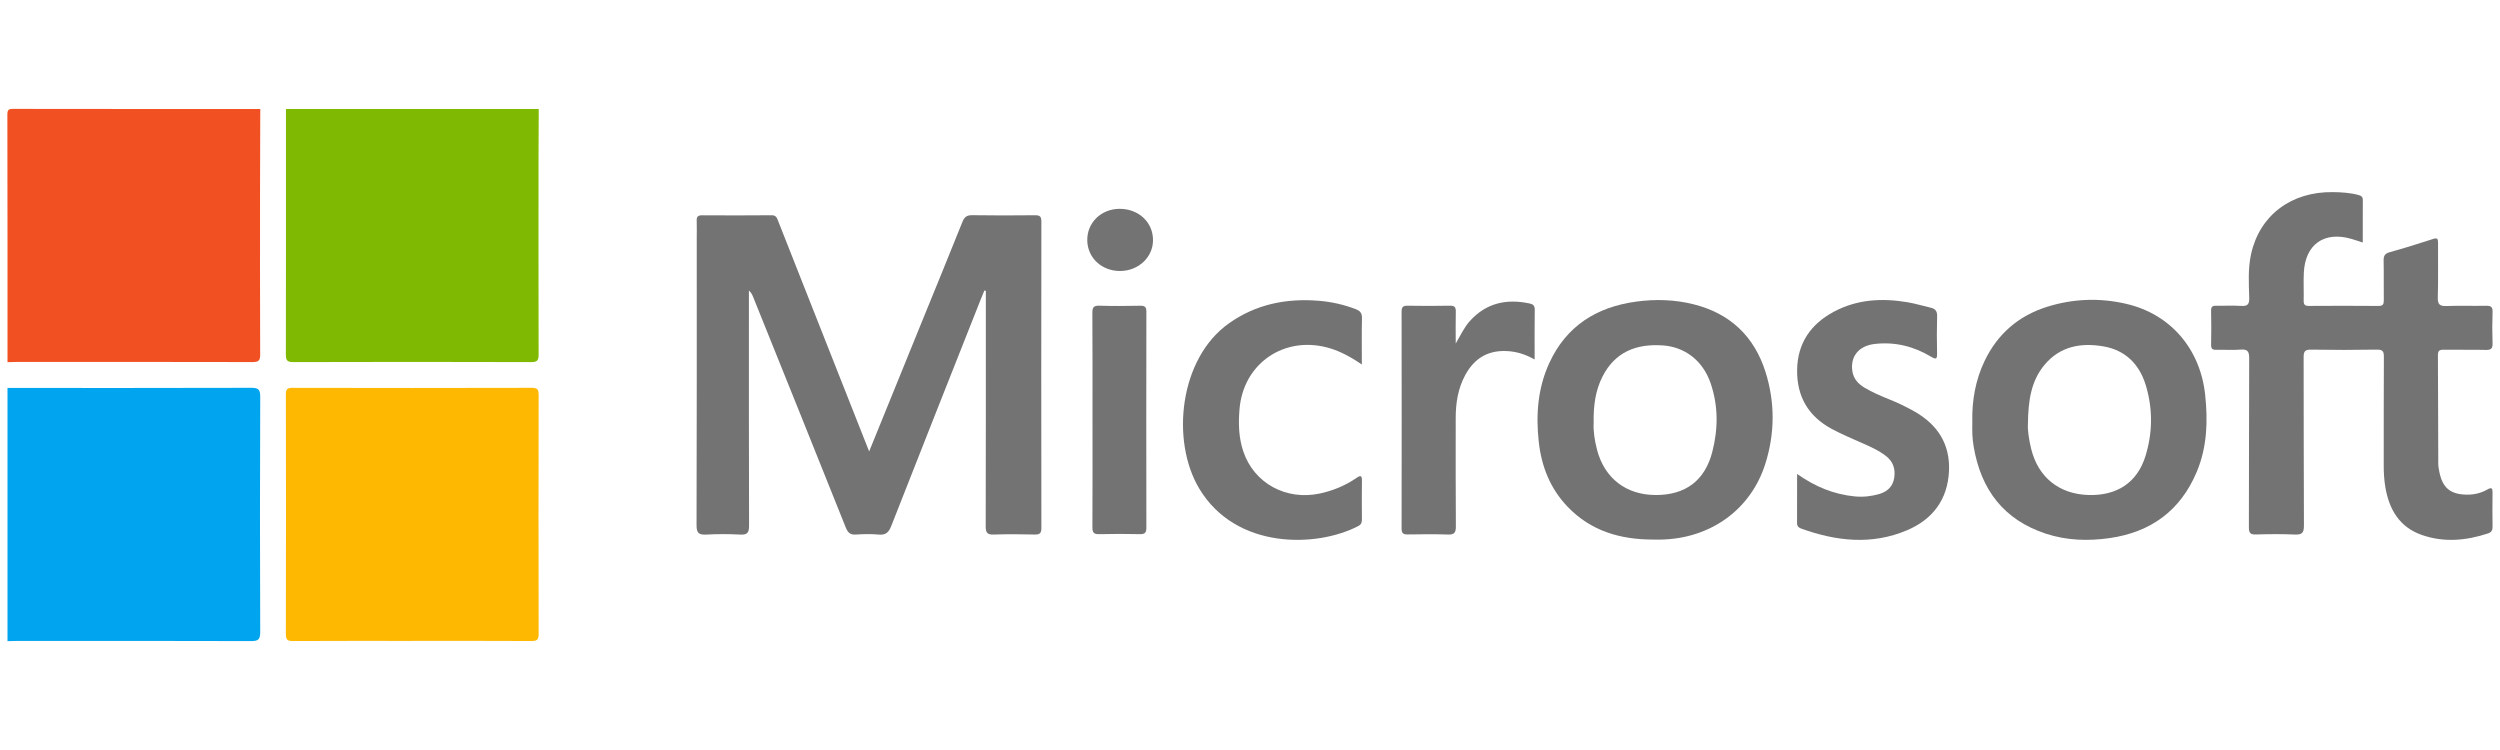
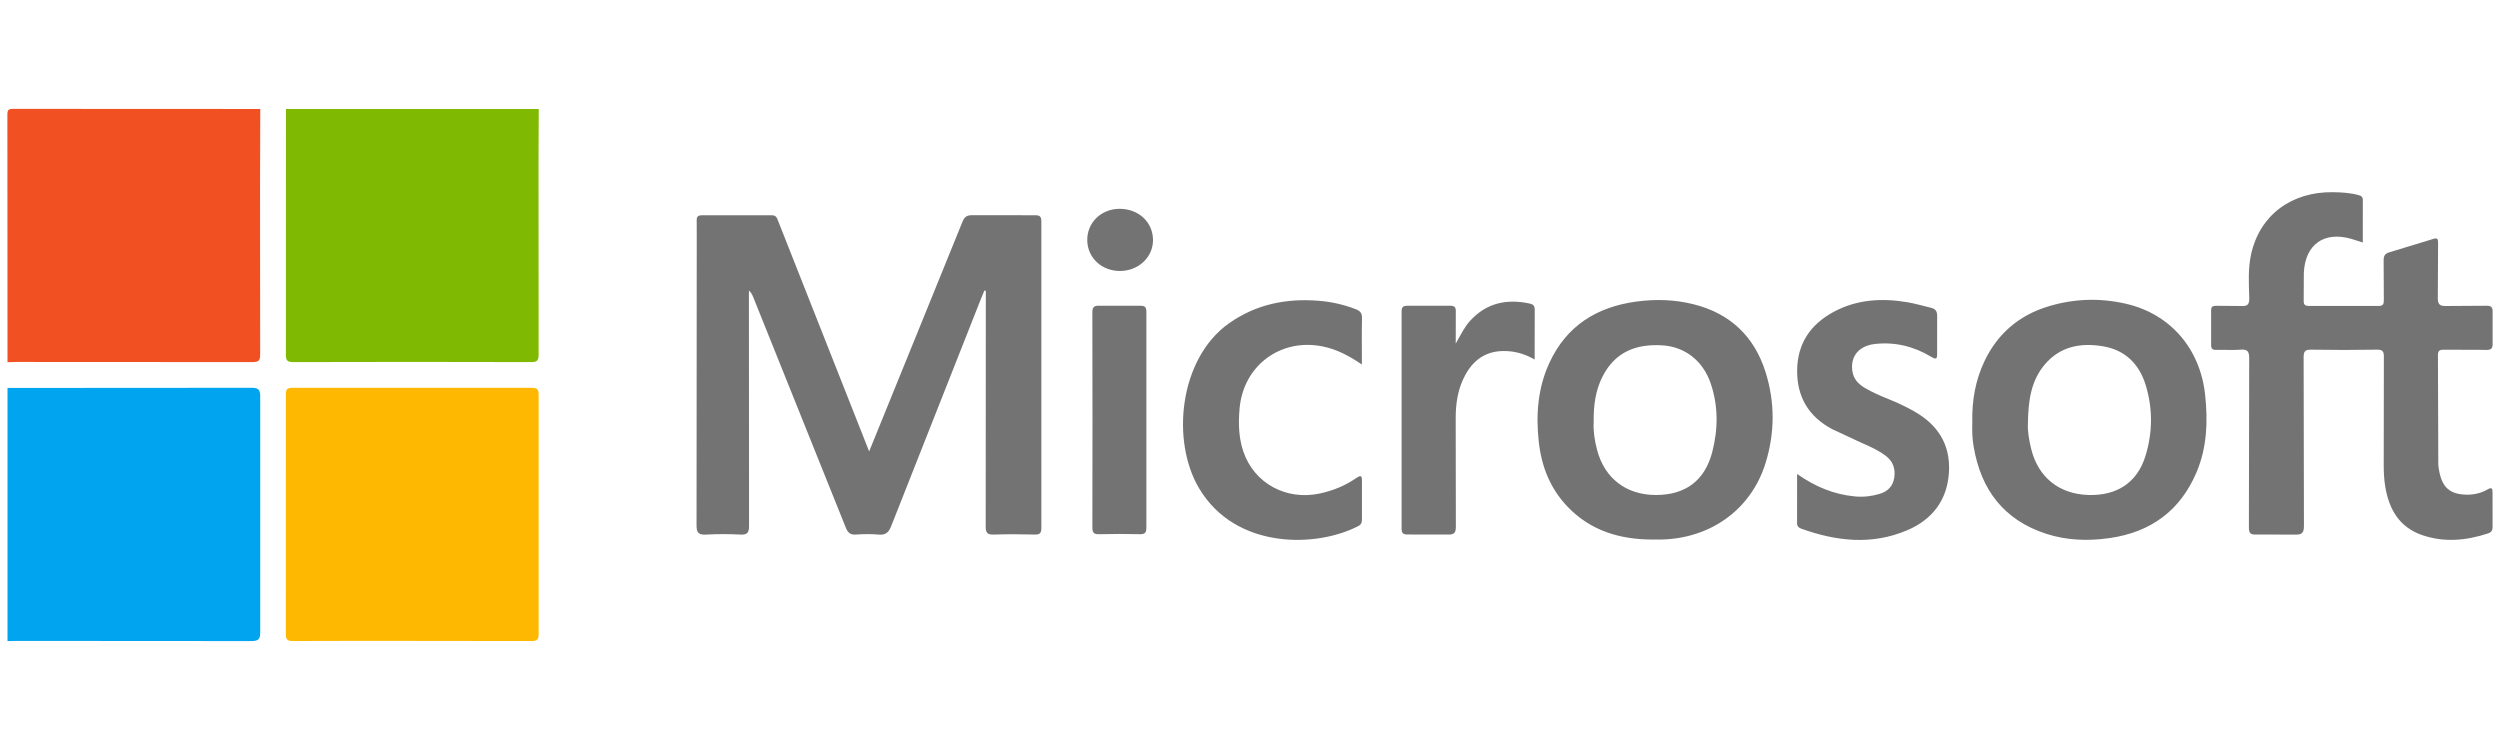
- <svg xmlns="http://www.w3.org/2000/svg" width="300" height="90" viewBox="0 0 300 90" version="1.1" id="svg7146">
-   <defs id="defs7120" />
-   <g id="g7144" stroke="none" stroke-width="1" fill="none" fill-rule="evenodd" transform="matrix(3.008075,0,0,3.008075,-0.3445252,12.49791)">
-     <g id="g7142" transform="translate(-743,-1277)">
-       <g id="g7140" transform="translate(225,771)">
-         <g id="microsoft-color" transform="translate(518,506)">
-           <g id="Page-1">
-             <g id="About---Desktop">
-               <g id="Imported-Layers-+-Imported-Layers-+-Imported-Layers">
-                 <g id="Imported-Layers" transform="translate(0.378576,0.13986)">
-                   <path d="m 10.119,0.053 c -0.003,1.058 -0.008,2.116 -0.009,3.174 -0.001,2.207 -0.004,4.414 0.005,6.621 9.77e-4,0.239 -0.062,0.302 -0.301,0.301 -3.139,-0.008 -6.278,-0.005 -9.417,-0.005 -0.121,0 -0.241,0.006 -0.362,0.009 0,-3.291 0.002,-6.582 -0.005,-9.874 C 0.03,0.091 0.073,0.048 0.261,0.049 3.547,0.055 6.833,0.053 10.119,0.053" id="Fill-1" fill="#f15023" />
-                   <path d="m 21.228,0.053 c -0.003,0.665 -0.009,1.329 -0.009,1.994 -0.001,2.598 -0.003,5.197 0.004,7.795 5.58e-4,0.226 -0.041,0.309 -0.293,0.308 -3.167,-0.009 -6.334,-0.01 -9.501,1.4e-4 -0.253,6.99e-4 -0.289,-0.086 -0.289,-0.308 0.006,-3.263 0.004,-6.526 0.004,-9.789 h 10.083" id="Fill-2" fill="#7fb901" />
-                   <path d="m 0.035,11.182 c 3.237,0 6.475,0.004 9.712,-0.006 0.276,-8.39e-4 0.371,0.045 0.37,0.352 -0.013,3.132 -0.013,6.264 -4.19e-4,9.396 0.001,0.302 -0.089,0.357 -0.37,0.356 -3.117,-0.01 -6.233,-0.007 -9.35,-0.006 -0.12,0 -0.241,0.006 -0.361,0.009 V 11.182" id="Fill-3" fill="#01a4ee" />
-                   <path d="m 16.199,21.273 c -1.59,0 -3.18,-0.004 -4.77,0.005 -0.217,0.001 -0.29,-0.042 -0.29,-0.278 0.008,-3.185 0.008,-6.37 8.37e-4,-9.556 -5.58e-4,-0.212 0.054,-0.267 0.266,-0.267 3.18,0.007 6.36,0.008 9.54,-6.99e-4 0.235,-6.99e-4 0.278,0.072 0.278,0.29 -0.007,3.175 -0.007,6.35 2.79e-4,9.525 5.58e-4,0.226 -0.059,0.288 -0.285,0.286 -1.58,-0.01 -3.16,-0.005 -4.74,-0.005" id="Fill-4" fill="#feb801" />
-                   <path d="m 34.409,13.713 c 0.721,-1.773 1.413,-3.478 2.107,-5.182 0.538,-1.323 1.082,-2.643 1.612,-3.969 0.079,-0.197 0.172,-0.275 0.392,-0.272 0.835,0.014 1.67,0.011 2.505,0.002 0.197,-0.002 0.254,0.053 0.254,0.253 -0.006,4.072 -0.006,8.143 2.79e-4,12.215 2.79e-4,0.213 -0.059,0.275 -0.27,0.269 -0.543,-0.014 -1.087,-0.017 -1.63,9.78e-4 -0.251,0.008 -0.322,-0.068 -0.321,-0.32 0.008,-3.024 0.005,-6.047 0.005,-9.071 V 7.31 c -0.019,-0.006 -0.038,-0.011 -0.057,-0.017 -0.05,0.122 -0.102,0.243 -0.15,0.365 -1.192,3.011 -2.386,6.021 -3.568,9.036 -0.1,0.256 -0.224,0.363 -0.503,0.337 -0.299,-0.028 -0.604,-0.022 -0.905,-0.001 -0.235,0.017 -0.325,-0.083 -0.409,-0.292 C 32.248,13.675 31.014,10.615 29.782,7.555 29.746,7.465 29.705,7.378 29.612,7.296 v 0.311 c 0,3.024 -0.004,6.047 0.006,9.071 8.37e-4,0.275 -0.067,0.368 -0.348,0.353 -0.452,-0.023 -0.906,-0.025 -1.358,1.39e-4 -0.297,0.016 -0.39,-0.059 -0.389,-0.377 0.012,-3.82 0.008,-7.639 0.008,-11.459 0,-0.232 0.006,-0.464 -0.002,-0.695 -0.005,-0.159 0.061,-0.207 0.215,-0.206 0.926,0.005 1.851,0.007 2.777,-0.002 0.18,-0.002 0.21,0.109 0.258,0.232 0.801,2.03 1.602,4.059 2.404,6.089 0.399,1.009 0.797,2.017 1.225,3.1" id="Fill-5" fill="#737373" />
-                   <path d="M 93.993,5.38 C 93.824,5.326 93.684,5.277 93.542,5.236 92.456,4.919 91.699,5.45 91.642,6.579 c -0.019,0.372 0.002,0.746 -0.006,1.119 -0.004,0.155 0.045,0.212 0.205,0.211 0.926,-0.006 1.851,-0.007 2.777,9.787e-4 0.182,0.002 0.216,-0.07 0.214,-0.231 -0.008,-0.524 0.005,-1.048 -0.007,-1.572 -0.004,-0.189 0.042,-0.285 0.24,-0.34 0.58,-0.161 1.156,-0.34 1.728,-0.527 0.174,-0.057 0.205,-0.009 0.203,0.154 -0.006,0.726 0.013,1.452 -0.01,2.177 -0.009,0.29 0.089,0.351 0.355,0.342 0.523,-0.02 1.046,0.002 1.569,-0.01 0.19,-0.004 0.269,0.041 0.261,0.249 -0.015,0.413 -0.015,0.827 -1.39e-4,1.239 0.007,0.208 -0.051,0.28 -0.267,0.274 -0.563,-0.015 -1.127,6.991e-4 -1.69,-0.008 -0.17,-0.003 -0.224,0.05 -0.223,0.222 0.009,1.441 0.008,2.882 0.014,4.324 4.19e-4,0.109 0.021,0.22 0.043,0.328 0.128,0.636 0.438,0.894 1.083,0.907 0.298,0.006 0.581,-0.06 0.838,-0.208 0.169,-0.097 0.203,-0.044 0.201,0.126 -0.006,0.453 -0.007,0.907 0.001,1.361 0.003,0.144 -0.047,0.224 -0.181,0.268 -0.872,0.287 -1.753,0.369 -2.633,0.064 -0.898,-0.31 -1.31,-1.014 -1.463,-1.907 -0.051,-0.299 -0.066,-0.6 -0.065,-0.903 0.003,-1.431 -0.003,-2.863 0.006,-4.294 0.001,-0.215 -0.039,-0.296 -0.277,-0.292 -0.875,0.015 -1.751,0.015 -2.626,2.796e-4 -0.244,-0.004 -0.299,0.072 -0.298,0.305 0.008,2.238 -0.001,4.475 0.012,6.713 0.002,0.301 -0.086,0.371 -0.371,0.358 -0.512,-0.023 -1.026,-0.018 -1.539,-0.002 -0.224,0.007 -0.287,-0.055 -0.286,-0.285 0.009,-2.248 6.98e-4,-4.495 0.012,-6.743 0.001,-0.272 -0.062,-0.37 -0.344,-0.347 -0.32,0.026 -0.644,-6.991e-4 -0.965,0.009 -0.155,0.004 -0.213,-0.042 -0.21,-0.204 0.009,-0.453 0.01,-0.907 -2.79e-4,-1.361 -0.004,-0.172 0.074,-0.198 0.217,-0.195 0.322,0.007 0.645,-0.015 0.966,0.007 0.257,0.018 0.347,-0.045 0.338,-0.325 -0.017,-0.582 -0.053,-1.17 0.075,-1.747 0.344,-1.546 1.601,-2.492 3.27,-2.467 0.342,0.005 0.682,0.025 1.016,0.116 0.116,0.031 0.171,0.078 0.17,0.203 -0.004,0.553 -0.002,1.106 -0.002,1.688" id="Fill-6" fill="#737373" />
-                   <path d="m 78.416,12.54 c -0.017,-0.846 0.122,-1.664 0.489,-2.432 0.518,-1.085 1.361,-1.81 2.503,-2.166 1.037,-0.324 2.098,-0.362 3.157,-0.114 1.76,0.411 2.943,1.793 3.14,3.622 0.114,1.055 0.079,2.095 -0.338,3.086 -0.65,1.544 -1.833,2.402 -3.476,2.636 -0.856,0.122 -1.707,0.096 -2.535,-0.175 -1.68,-0.55 -2.591,-1.751 -2.883,-3.463 -0.027,-0.159 -0.046,-0.319 -0.054,-0.48 -0.009,-0.171 -0.002,-0.342 -0.002,-0.514 v 0 z m 2.219,0.096 c -0.015,0.234 0.04,0.612 0.132,0.984 0.281,1.129 1.114,1.796 2.28,1.832 1.142,0.035 1.948,-0.497 2.275,-1.547 0.291,-0.934 0.3,-1.886 0.017,-2.824 -0.256,-0.848 -0.817,-1.411 -1.704,-1.56 -0.886,-0.149 -1.711,-0.004 -2.329,0.729 -0.543,0.644 -0.661,1.425 -0.671,2.386 z" id="Fill-7" fill="#737373" />
-                   <path d="m 65.689,17.23 c -1.306,8.39e-4 -2.484,-0.335 -3.417,-1.309 -0.697,-0.727 -1.044,-1.611 -1.152,-2.599 -0.118,-1.079 -0.037,-2.135 0.42,-3.132 0.683,-1.488 1.895,-2.241 3.48,-2.454 0.764,-0.103 1.524,-0.08 2.275,0.108 1.458,0.365 2.421,1.275 2.871,2.699 0.383,1.211 0.377,2.443 -0.004,3.656 -0.575,1.834 -2.189,2.995 -4.172,3.032 -0.101,0.002 -0.201,2.8e-4 -0.302,2.8e-4 v 0 z m -2.377,-4.685 c -0.021,0.342 0.036,0.73 0.136,1.111 0.299,1.133 1.162,1.794 2.337,1.797 1.188,0.003 1.964,-0.573 2.26,-1.726 0.235,-0.913 0.241,-1.834 -0.069,-2.736 -0.31,-0.902 -1.029,-1.449 -1.915,-1.507 -1.056,-0.07 -1.901,0.263 -2.4,1.25 -0.278,0.55 -0.36,1.146 -0.35,1.811 v 0 z" id="Fill-8" fill="#737373" />
-                   <path d="m 71.427,14.613 c 0.731,0.514 1.475,0.816 2.305,0.896 0.336,0.032 0.662,-0.005 0.982,-0.1 0.324,-0.096 0.54,-0.305 0.589,-0.654 0.049,-0.344 -0.045,-0.637 -0.327,-0.856 -0.305,-0.236 -0.656,-0.388 -1.006,-0.541 -0.386,-0.169 -0.773,-0.335 -1.146,-0.534 -0.944,-0.503 -1.408,-1.292 -1.396,-2.355 0.012,-1.069 0.541,-1.833 1.463,-2.327 0.925,-0.496 1.918,-0.551 2.932,-0.381 0.316,0.053 0.625,0.147 0.937,0.22 0.181,0.042 0.259,0.136 0.253,0.338 -0.015,0.493 -0.013,0.987 -0.002,1.48 0.005,0.226 -0.034,0.26 -0.239,0.137 -0.692,-0.416 -1.445,-0.602 -2.25,-0.509 -0.641,0.074 -0.979,0.503 -0.89,1.088 0.047,0.305 0.233,0.505 0.484,0.655 0.311,0.186 0.644,0.328 0.979,0.463 0.345,0.139 0.68,0.299 1.005,0.482 0.93,0.526 1.439,1.306 1.386,2.391 -0.055,1.128 -0.649,1.916 -1.665,2.349 -1.409,0.602 -2.828,0.442 -4.231,-0.063 -0.104,-0.037 -0.165,-0.098 -0.165,-0.22 0.003,-0.632 0.002,-1.264 0.002,-1.961" id="Fill-9" fill="#737373" />
-                   <path d="M 54.065,10.247 C 53.548,9.895 53.058,9.638 52.497,9.525 c -1.681,-0.339 -3.164,0.766 -3.312,2.486 -0.05,0.575 -0.037,1.148 0.149,1.702 0.429,1.273 1.71,1.971 3.062,1.678 0.527,-0.115 1.016,-0.317 1.459,-0.624 0.17,-0.118 0.215,-0.078 0.212,0.118 -0.007,0.514 -0.005,1.028 -5.59e-4,1.541 0.001,0.122 -0.028,0.204 -0.146,0.265 -1.657,0.864 -4.884,0.948 -6.345,-1.497 -1.139,-1.907 -0.793,-5.19 1.184,-6.589 1.078,-0.763 2.283,-1.004 3.573,-0.902 0.512,0.041 1.011,0.151 1.493,0.338 0.17,0.066 0.248,0.158 0.243,0.356 -0.014,0.593 -0.005,1.187 -0.005,1.849" id="Fill-10" fill="#737373" />
-                   <path d="M 60.957,10.047 C 60.626,9.86 60.315,9.756 59.983,9.721 c -0.813,-0.084 -1.405,0.228 -1.794,0.945 -0.291,0.537 -0.381,1.118 -0.381,1.72 0.002,1.441 -0.006,2.883 0.006,4.324 0.002,0.254 -0.071,0.328 -0.321,0.319 -0.533,-0.018 -1.067,-0.011 -1.6,-0.003 -0.179,0.003 -0.245,-0.05 -0.244,-0.24 0.005,-2.883 0.005,-5.765 -1.4e-4,-8.648 -2.79e-4,-0.189 0.061,-0.24 0.242,-0.237 0.563,0.01 1.127,0.011 1.69,-5.593e-4 0.196,-0.004 0.235,0.073 0.231,0.248 -0.011,0.39 -0.003,0.78 -0.003,1.262 0.206,-0.359 0.344,-0.656 0.565,-0.9 0.656,-0.725 1.468,-0.895 2.39,-0.697 0.134,0.029 0.199,0.092 0.197,0.247 -0.009,0.645 -0.004,1.29 -0.004,1.984" id="Fill-11" fill="#737373" />
-                   <path d="m 43.318,12.421 c 0,-1.411 0.005,-2.821 -0.005,-4.232 -0.002,-0.221 0.05,-0.296 0.282,-0.289 0.543,0.018 1.086,0.012 1.629,0.002 0.18,-0.003 0.244,0.047 0.244,0.236 -0.005,2.872 -0.005,5.743 -1.4e-4,8.615 2.79e-4,0.194 -0.053,0.265 -0.254,0.261 -0.543,-0.012 -1.087,-0.013 -1.629,6.99e-4 -0.212,0.005 -0.271,-0.062 -0.27,-0.272 0.008,-1.441 0.004,-2.882 0.004,-4.323" id="Fill-12" fill="#737373" />
-                   <path d="m 44.428,6.516 c -0.732,0.007 -1.301,-0.516 -1.318,-1.21 -0.017,-0.709 0.546,-1.266 1.284,-1.27 0.763,-0.004 1.34,0.533 1.339,1.25 -4.19e-4,0.679 -0.578,1.224 -1.305,1.23" id="Fill-13" fill="#737373" />
-                 </g>
-               </g>
-             </g>
-           </g>
-         </g>
-       </g>
-     </g>
+ <svg xmlns="http://www.w3.org/2000/svg" width="300" height="90" fill-rule="evenodd">
+   <path d="M31.232 13.079l-.027 9.548.015 19.917c.003.718-.187.908-.904.906l-28.327-.015-1.088.027L.886 13.76c-.001-.568.128-.697.695-.696l29.651.014" fill="#f15023" />
+   <path d="M64.65 13.079l-.027 5.997.012 23.448c.002.679-.124.929-.88.927-9.527-.029-19.054-.029-28.581 0-.76.002-.869-.258-.868-.926l.013-29.447H64.65" fill="#7fb901" />
+   <path d="M.901 46.554l29.214-.019c.831-.003 1.117.136 1.113 1.059l-.001 28.264c.004.91-.267 1.073-1.113 1.07l-28.126-.019-1.087.027V46.554" fill="#01a4ee" />
+   <path d="M49.522 76.908c-4.782 0-9.565-.012-14.348.014-.652.004-.874-.127-.872-.837l.003-28.744c-.002-.637.161-.804.799-.802l28.696-.002c.706-.002.838.217.836.872l.001 28.653c.002.681-.176.866-.859.862l-14.257-.016" fill="#feb801" />
+   <g fill="#737373">
+     <path d="M104.299 54.167l6.337-15.587 4.848-11.939c.237-.594.518-.828 1.179-.817l7.536.005c.591-.007.764.16.763.762l.001 36.744c.001.639-.179.826-.812.81-1.633-.042-3.27-.051-4.902.003-.755.025-.968-.204-.966-.963l.016-27.285v-.991l-.171-.051-.452 1.099-10.734 27.181c-.302.77-.675 1.091-1.514 1.013-.9-.084-1.818-.067-2.721-.004-.706.05-.979-.251-1.229-.877L90.382 35.644c-.108-.27-.233-.532-.513-.778v.935l.018 27.285c.003.828-.202 1.106-1.048 1.063-1.358-.07-2.726-.074-4.084 0-.894.049-1.173-.176-1.17-1.133l.024-34.47-.005-2.092c-.016-.477.183-.623.646-.62l8.353-.005c.542-.005.631.327.777.697l10.918 27.641m179.235-25.066l-1.357-.432c-3.267-.953-5.545.645-5.715 4.041l-.018 3.365c-.011.466.134.639.618.635l8.354.003c.547.005.65-.21.643-.695l-.021-4.729c-.012-.568.126-.858.721-1.023l5.199-1.585c.524-.171.616-.027.612.463l-.03 6.548c-.028.873.267 1.057 1.068 1.027l4.721-.029c.573-.012.809.124.786.749v3.728c.022.627-.153.842-.804.825-1.694-.044-3.39.002-5.085-.024-.511-.008-.675.149-.672.668l.042 13.006c.001.329.063.662.128.987.384 1.912 1.316 2.688 3.258 2.73.897.019 1.748-.182 2.521-.625.51-.292.61-.132.604.378l.003 4.093c.008.434-.141.673-.545.806-2.622.863-5.272 1.11-7.921.194-2.7-.933-3.941-3.051-4.401-5.736-.154-.898-.198-1.804-.196-2.716l.018-12.916c.004-.648-.118-.89-.833-.877a226.86 226.86 0 0 1-7.899.001c-.734-.013-.899.216-.896.919l.037 20.192c.006.906-.26 1.117-1.115 1.078l-4.63-.005c-.675.021-.864-.165-.861-.856l.036-20.284c.004-.819-.187-1.113-1.033-1.045-.962.078-1.936-.002-2.904.027-.466.013-.641-.126-.631-.613v-4.093c-.012-.519.221-.595.653-.585l2.905.022c.773.053 1.043-.137 1.018-.978-.051-1.752-.16-3.52.226-5.255 1.035-4.65 4.816-7.496 9.837-7.422 1.03.016 2.051.076 3.055.348.348.095.513.236.511.612l-.005 5.079m-46.861 21.537c-.052-2.546.368-5.007 1.471-7.316 1.559-3.264 4.095-5.446 7.528-6.517 3.12-.974 6.309-1.088 9.495-.343 5.295 1.237 8.853 5.392 9.445 10.896.342 3.175.238 6.302-1.016 9.283-1.955 4.644-5.514 7.226-10.456 7.93-2.574.366-5.134.289-7.625-.527-5.054-1.656-7.795-5.266-8.672-10.418-.081-.477-.137-.961-.164-1.443-.028-.514-.006-1.03-.006-1.545h0zm6.674.288c-.044.704.119 1.842.398 2.96.845 3.396 3.351 5.402 6.857 5.511 3.436.106 5.86-1.494 6.842-4.652.875-2.811.903-5.673.05-8.496-.77-2.551-2.457-4.243-5.125-4.693s-5.148-.011-7.004 2.192c-1.632 1.937-1.989 4.285-2.018 7.178zm-44.957 13.82c-3.928.003-7.471-1.008-10.278-3.937-2.096-2.186-3.139-4.845-3.464-7.819-.355-3.245-.111-6.424 1.265-9.422 2.054-4.475 5.701-6.742 10.467-7.383 2.299-.309 4.584-.241 6.842.324 4.384 1.098 7.281 3.836 8.636 8.118 1.153 3.642 1.134 7.349-.011 10.999-1.73 5.516-6.585 9.008-12.549 9.119-.303.006-.605.001-.908.001h0zm-7.15-14.094c-.062 1.029.107 2.197.409 3.341.899 3.408 3.496 5.395 7.03 5.405 3.575.01 5.907-1.722 6.799-5.193.706-2.746.724-5.518-.208-8.229s-3.095-4.358-5.759-4.533c-3.176-.209-5.718.791-7.218 3.761-.836 1.655-1.082 3.448-1.052 5.449h0z" />
+     <path d="M215.653 56.877c2.198 1.546 4.437 2.456 6.934 2.694 1.01.096 1.992-.017 2.953-.3.976-.289 1.624-.918 1.773-1.967.147-1.035-.134-1.917-.984-2.574-.918-.711-1.974-1.167-3.025-1.628l-3.448-1.606c-2.839-1.515-4.234-3.887-4.198-7.084.037-3.217 1.628-5.513 4.401-6.999 2.782-1.491 5.77-1.658 8.82-1.147.95.159 1.879.442 2.819.662.543.127.78.41.761 1.017l-.005 4.453c.015.68-.104.783-.72.413-2.08-1.25-4.345-1.81-6.77-1.53-1.929.223-2.946 1.515-2.677 3.274.14.919.701 1.52 1.457 1.971.936.559 1.936.987 2.945 1.393a25.68 25.68 0 0 1 3.022 1.449c2.799 1.581 4.327 3.928 4.169 7.192-.164 3.392-1.953 5.763-5.009 7.067-4.239 1.81-8.506 1.331-12.728-.19-.313-.113-.497-.294-.495-.663l.005-5.899m-52.227-13.133c-1.554-1.059-3.029-1.832-4.717-2.172-5.057-1.02-9.517 2.305-9.963 7.478-.149 1.731-.112 3.453.45 5.119 1.291 3.83 5.145 5.93 9.211 5.047 1.586-.344 3.055-.954 4.388-1.876.511-.354.647-.236.639.356l-.002 4.636c.003.368-.084.613-.438.798-4.985 2.597-14.69 2.853-19.086-4.502-3.427-5.735-2.387-15.611 3.562-19.821 3.244-2.296 6.867-3.02 10.748-2.713a15.77 15.77 0 0 1 4.491 1.018c.511.199.747.475.732 1.07-.042 1.785-.015 3.571-.015 5.563" />
+     <path d="M184.158 43.142c-.998-.563-1.933-.877-2.932-.98-2.446-.252-4.227.686-5.397 2.844-.876 1.615-1.147 3.362-1.145 5.174l.019 13.007c.006.765-.213.985-.965.96l-4.812-.008c-.538.008-.736-.15-.735-.72V37.404c-.001-.567.183-.722.727-.713l5.085-.002c.59-.013.707.22.694.747l-.01 3.796c.621-1.079 1.035-1.973 1.7-2.708 1.973-2.179 4.416-2.692 7.189-2.095.404.087.6.277.593.742l-.011 5.969m-53.061 7.143l-.015-12.73c-.005-.666.152-.891.848-.868l4.901.007c.542-.01.734.142.733.711v25.915c.001.583-.159.798-.765.785a104.04 104.04 0 0 0-4.901.002c-.638.016-.817-.185-.813-.818l.013-13.003m3.338-17.766c-2.201.02-3.915-1.553-3.965-3.64-.052-2.131 1.643-3.807 3.862-3.82 2.296-.013 4.03 1.604 4.028 3.759-.001 2.043-1.739 3.681-3.925 3.701" />
  </g>
</svg>
